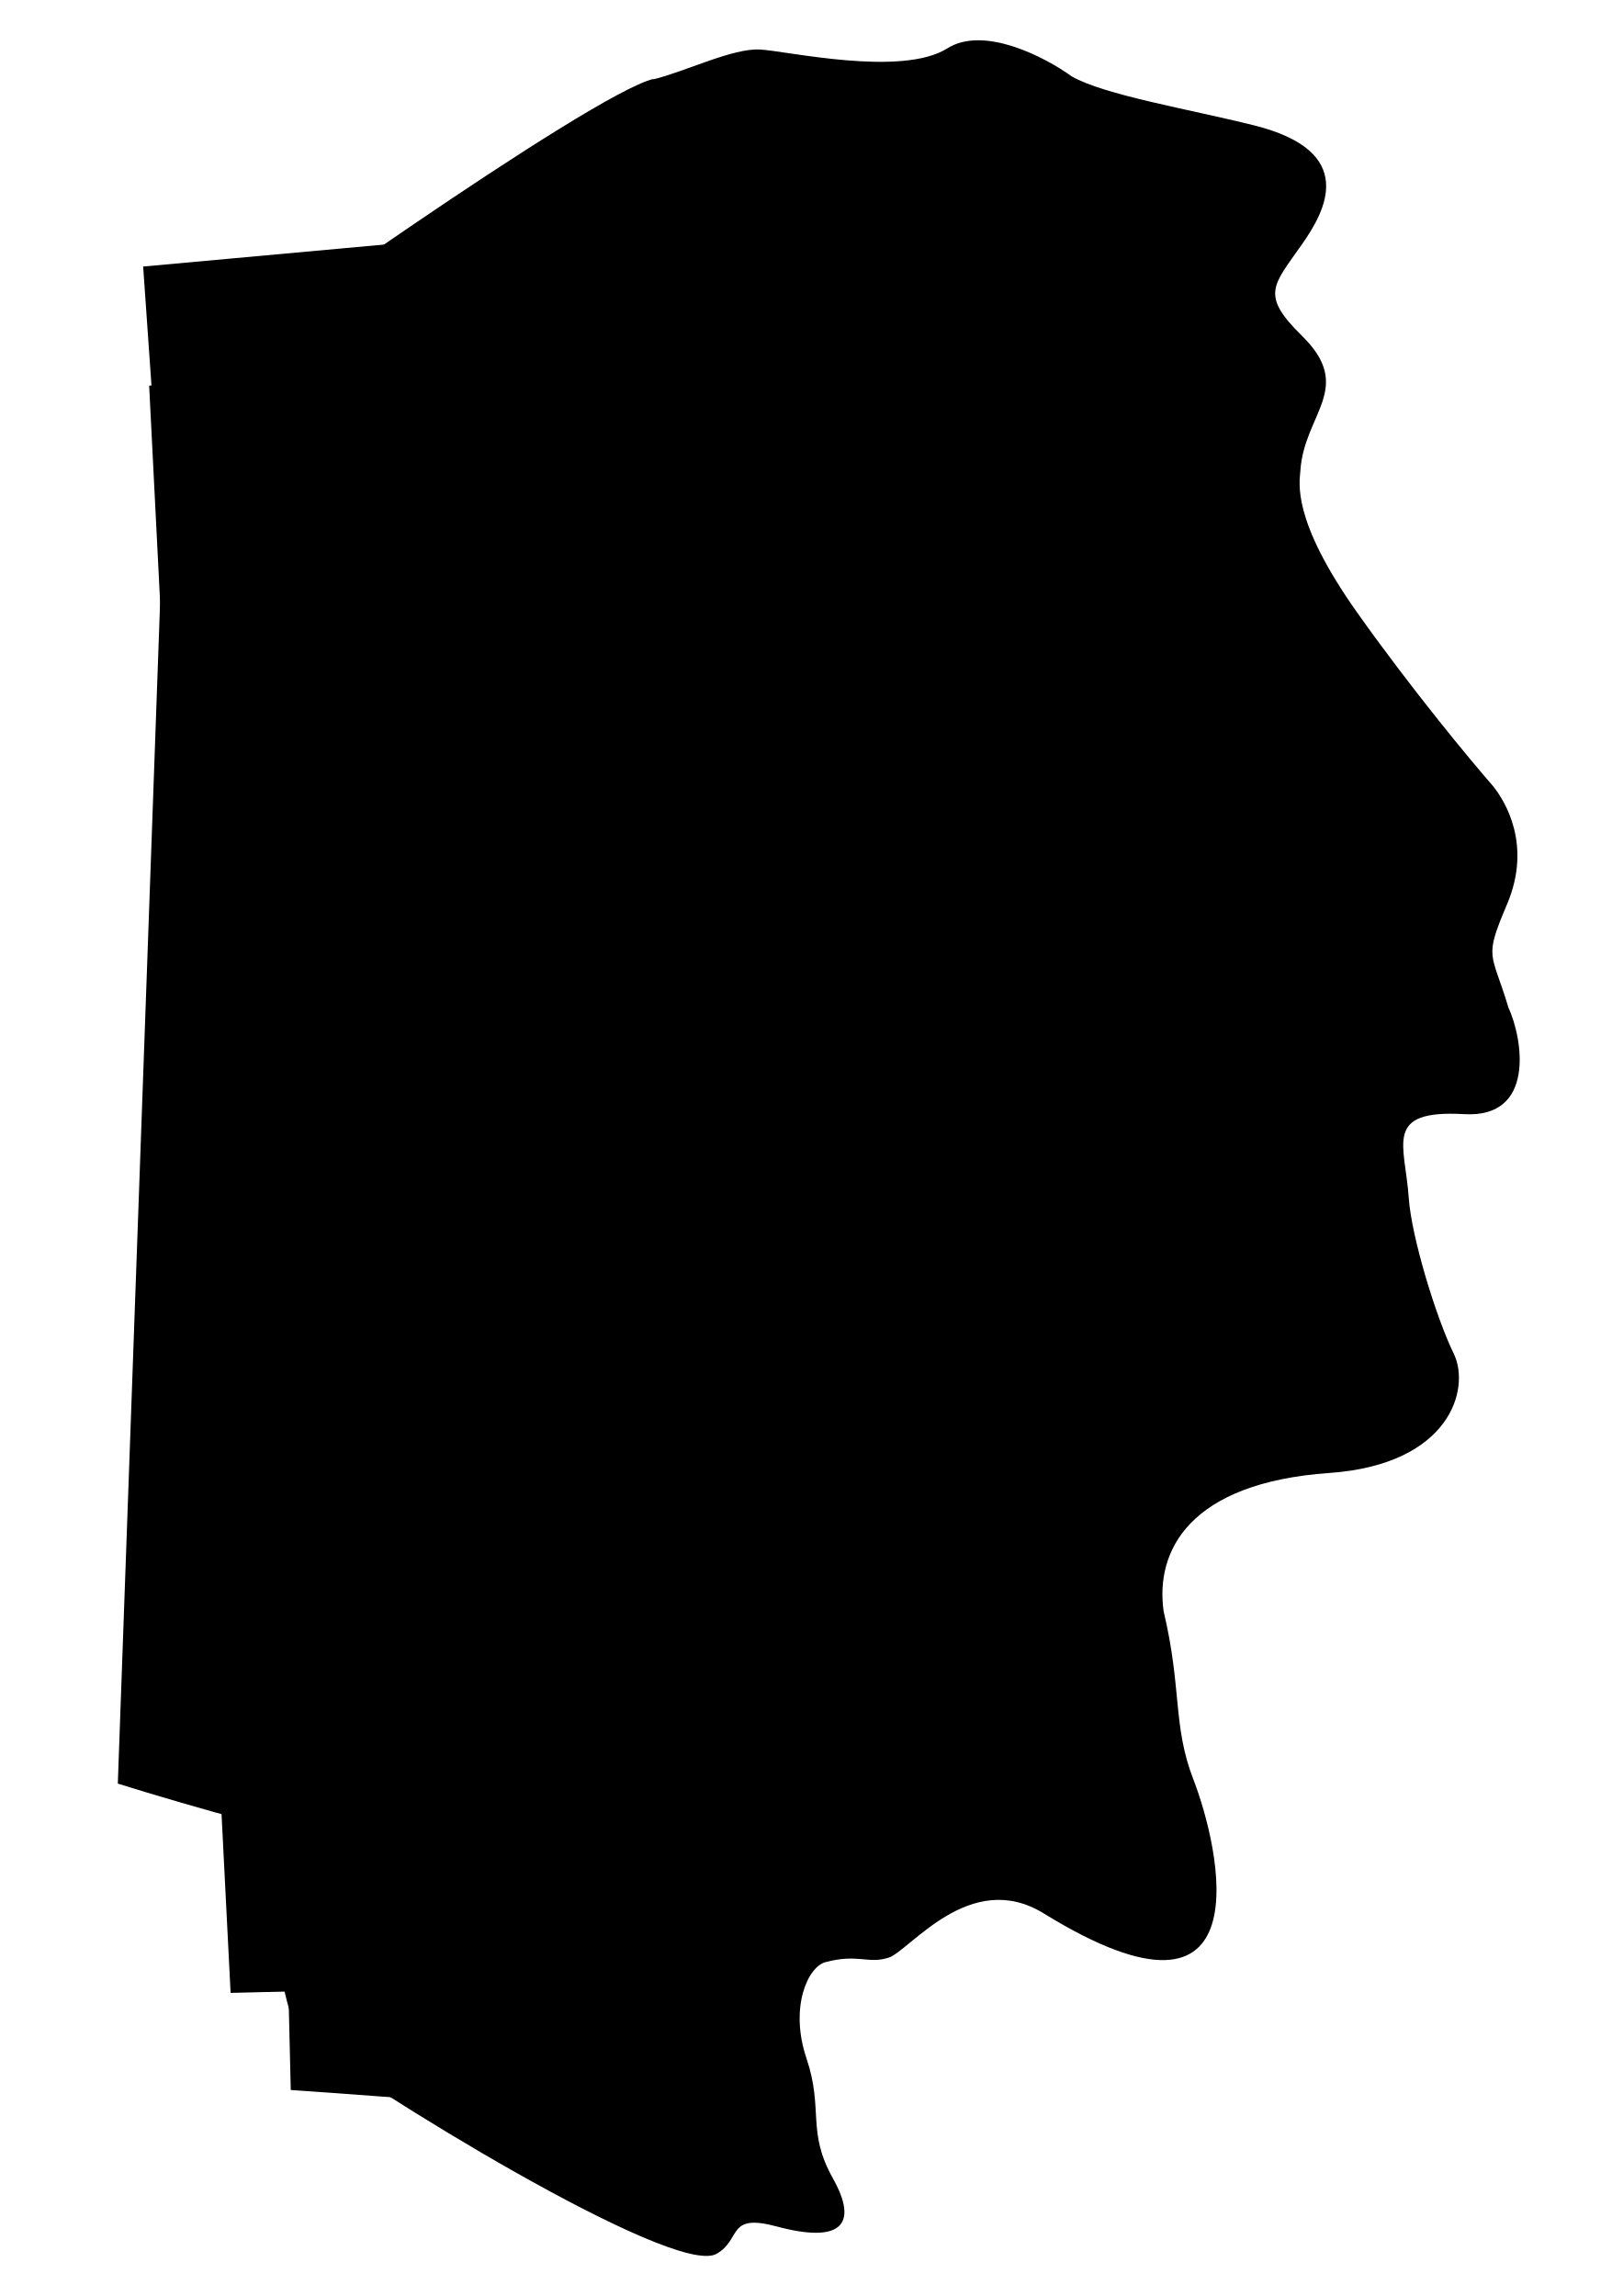
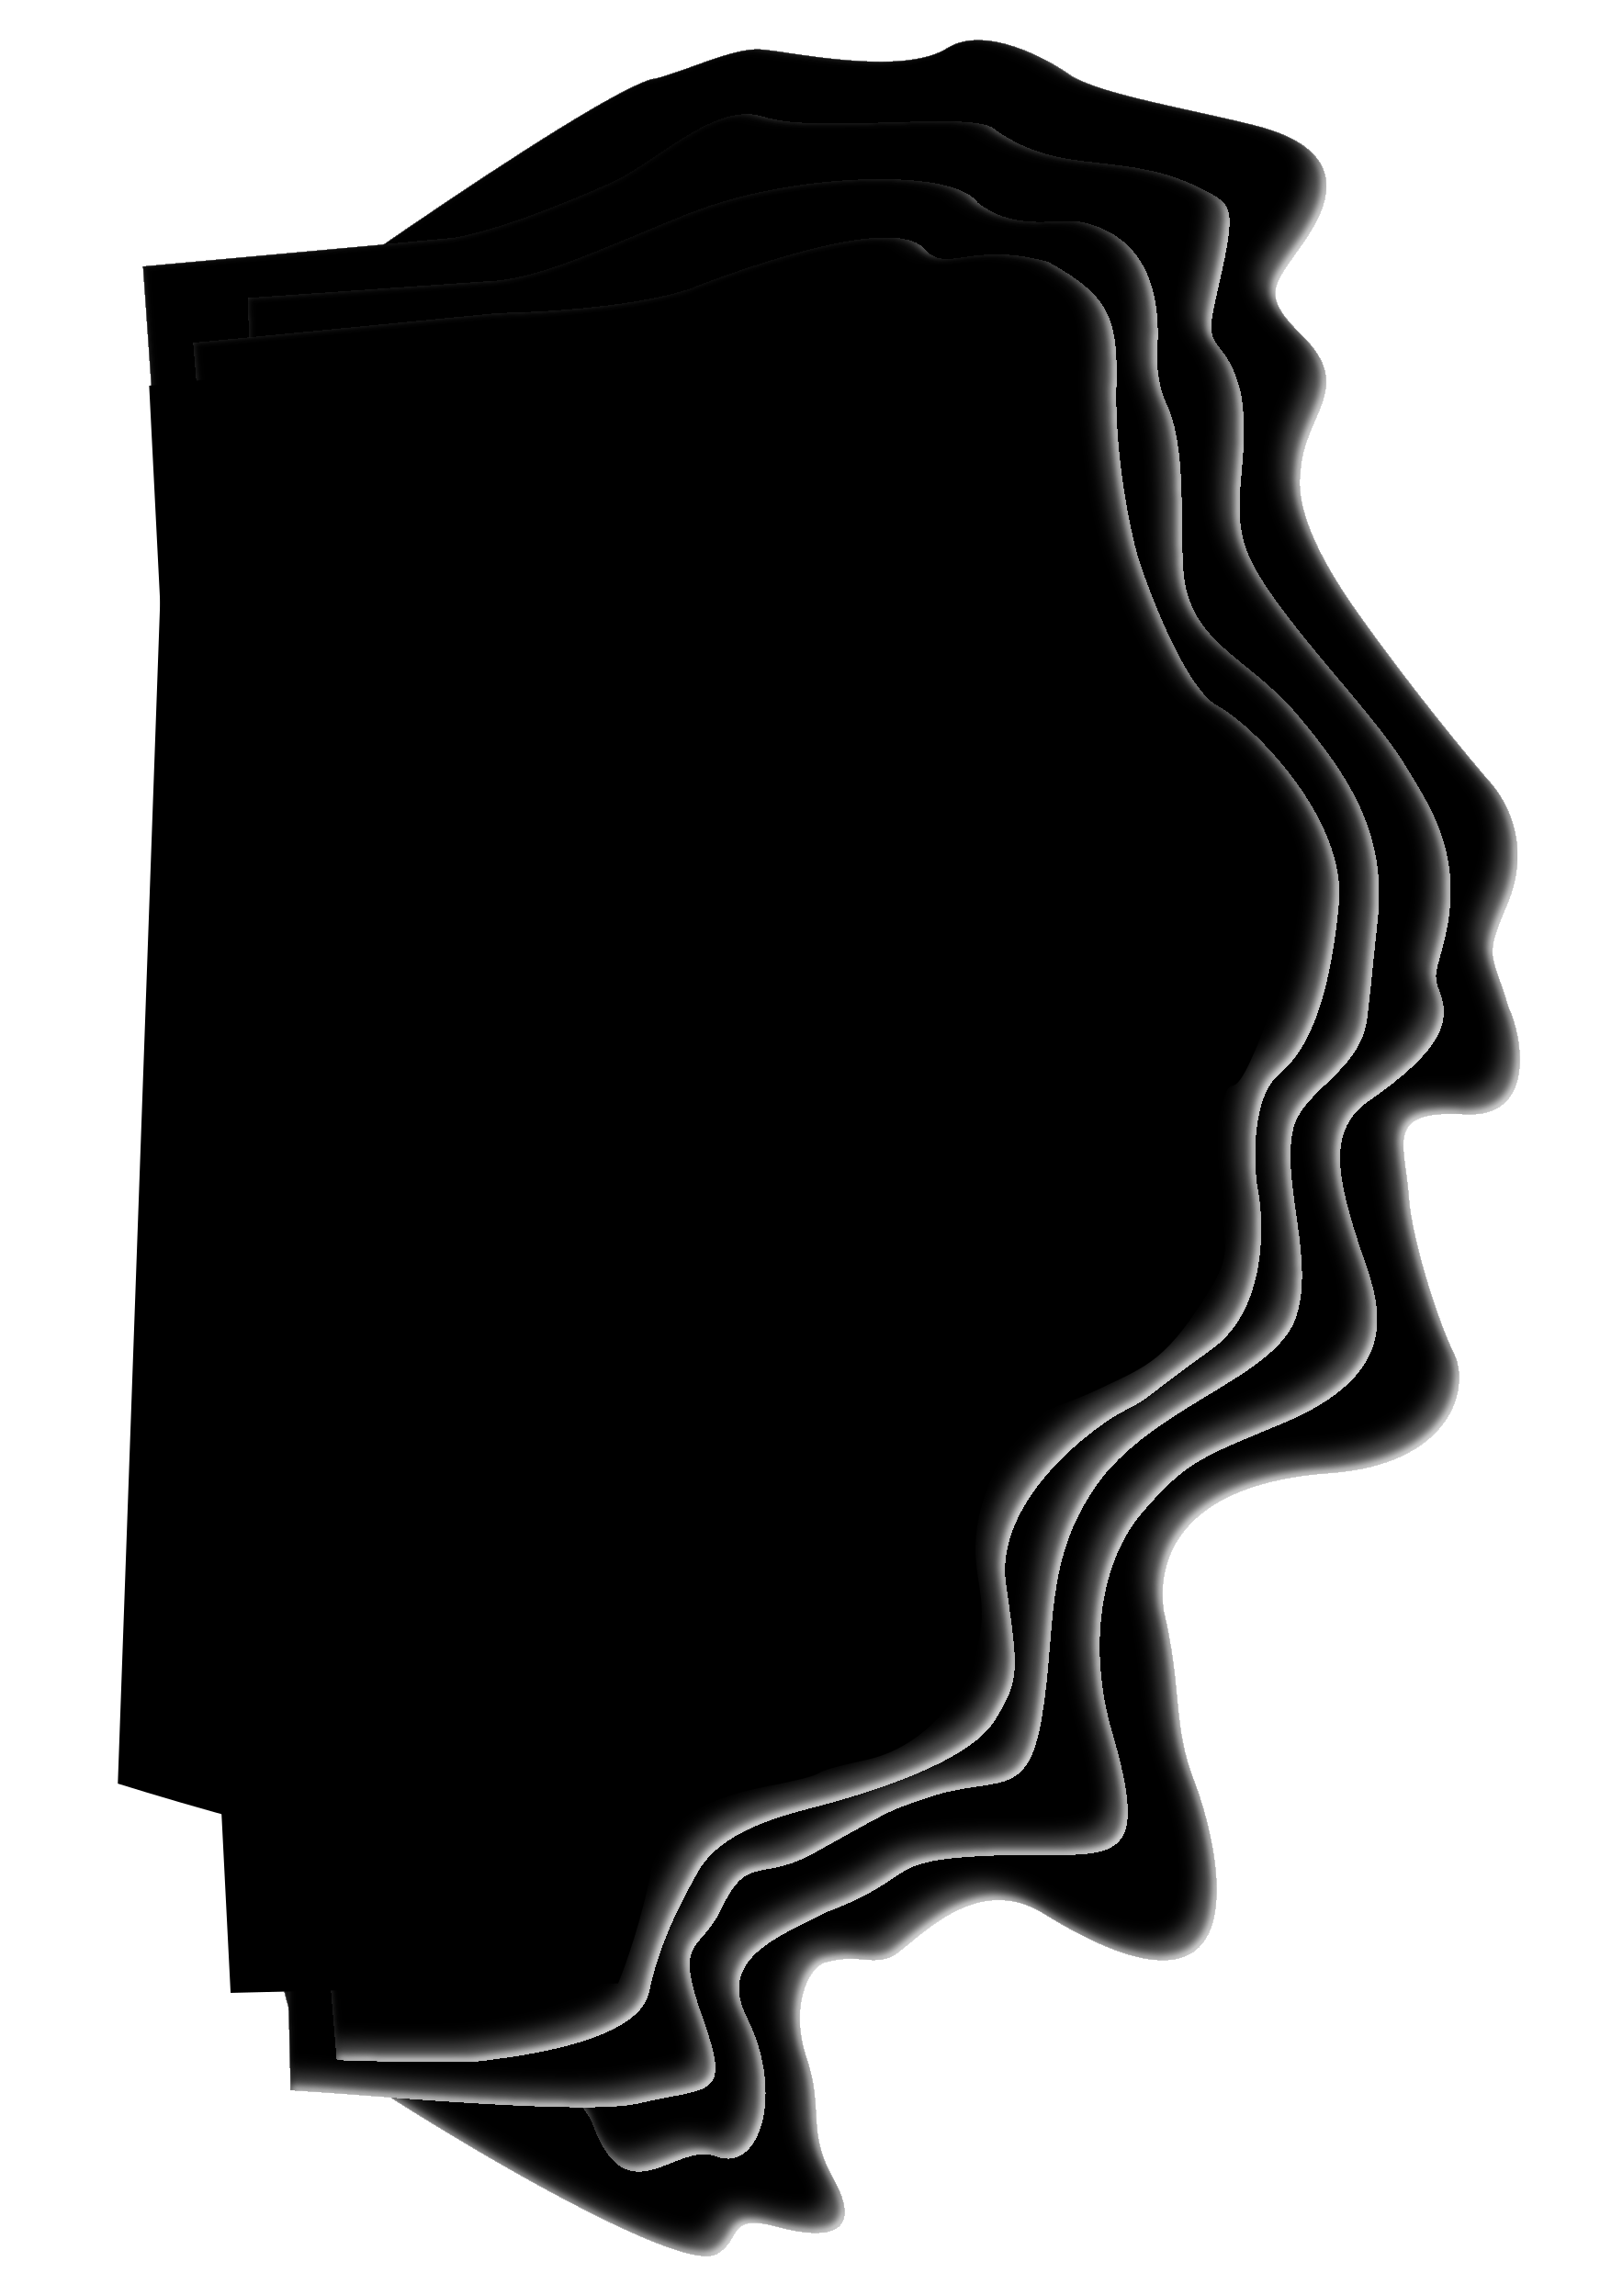
<svg xmlns="http://www.w3.org/2000/svg" id="topographyLeft" class="topography-left device observe" version="1.1" viewBox="0 0 833 1187">
  <defs>
    <filter id="inwards" width="1100" height="1633.76" filterUnits="userSpaceOnUse" color-interpolation-filters="sRGB">
      <feFlood flood-opacity="0" result="BackgroundImageFix" />
      <feBlend mode="normal" in="SourceGraphic" in2="BackgroundImageFix" result="shape" />
      <feColorMatrix in="SourceAlpha" type="matrix" values="0 0 0 0 0 0 0 0 0 0 0 0 0 0 0 0 0 0 127 0" result="hardAlpha" />
      <feOffset dx="-2" dy="-2" />
      <feGaussianBlur stdDeviation="2" />
      <feComposite in2="hardAlpha" operator="arithmetic" k2="-1" k3="1" />
      <feColorMatrix type="matrix" values="0 0 0 0 1 0 0 0 0 1 0 0 0 0 1 0 0 0 0.9 0" />
      <feBlend mode="normal" in2="shape" result="effect1_innerShadow_328_341" />
      <feColorMatrix in="SourceAlpha" type="matrix" values="0 0 0 0 0 0 0 0 0 0 0 0 0 0 0 0 0 0 127 0" result="hardAlpha" />
      <feOffset dx="-8" dy="-8" />
      <feGaussianBlur stdDeviation="5.2" />
      <feComposite in2="hardAlpha" operator="arithmetic" k2="-1" k3="1" />
      <feColorMatrix type="matrix" values="0 0 0 0 1 0 0 0 0 1 0 0 0 0 1 0 0 0 0.4 0" />
      <feBlend mode="normal" in2="effect1_innerShadow_328_341" result="effect2_innerShadow_328_341" />
      <feColorMatrix in="SourceAlpha" type="matrix" values="0 0 0 0 0 0 0 0 0 0 0 0 0 0 0 0 0 0 127 0" result="hardAlpha" />
      <feOffset dx="4" dy="4" />
      <feGaussianBlur stdDeviation="8.3" />
      <feComposite in2="hardAlpha" operator="arithmetic" k2="-1" k3="1" />
      <feColorMatrix type="matrix" values="0 0 0 0 0 0 0 0 0 0 0 0 0 0 0 0 0 0 0.15 0" />
      <feBlend mode="normal" in2="effect2_innerShadow_328_341" result="effect3_innerShadow_328_341" />
      <feColorMatrix in="SourceAlpha" type="matrix" values="0 0 0 0 0 0 0 0 0 0 0 0 0 0 0 0 0 0 127 0" result="hardAlpha" />
      <feOffset dx="1" dy="1" />
      <feGaussianBlur stdDeviation="1.5" />
      <feComposite in2="hardAlpha" operator="arithmetic" k2="-1" k3="1" />
      <feColorMatrix type="matrix" values="0 0 0 0 0 0 0 0 0 0 0 0 0 0 0 0 0 0 0.55 0" />
      <feBlend mode="normal" in2="effect3_innerShadow_328_341" result="effect4_innerShadow_328_341" />
    </filter>
  </defs>
-   <path class="path left" d="M337.8,40.8c-32.2,7.7-221.4,142.1-241.1,158.5,10.4,343,30.1,829.7,59.7,853.8,29.6,24.1,191.9,124.7,214,112.1,13.2-7.5,5-21.2,31.3-14.1,32.9,8.8,42.4-.8,28.8-25-13.6-24.3-4.7-35.5-13.6-61.9-8.9-26.4.7-47.4,9.8-49.8,16.9-4.5,21.8,1.1,32.6-2.3,10.8-3.4,42.1-46.4,80.2-22.9,115.6,71.2,90.9-34.3,77.4-69.2-10.8-27.9-5.9-47-15.4-87-4.4-31.1,13.1-66.4,85.7-71.5,62.5-4.4,73-43.6,64.3-61.6-9-18.4-21.9-60.2-23.3-80.7-1.9-27.8-13.4-45.6,28.8-43.2,36.7,2.1,30.3-38.7,22.7-55.2-8.7-29.1-12.9-24.6-.6-53.5,12.9-30.6-1.1-53.2-7.4-61-11.9-13.6-42.5-50.6-70-89.4-34.4-48.5-29.9-67.5-29.5-73.6,1.9-29.4,28.2-42.7.9-69.6-21.9-21.5-15-26,.2-47.8,11.7-16.8,29-47.6-25.1-61.1-33.6-8.4-77.2-15.6-94.2-25.3-13.5-9.8-45.3-26.5-64.3-14.5-23.7,14.9-82.6,1.4-96.8.6-14.2-.8-38.6,11.4-55.1,15.4Z" />
-   <path class="path left" d="M315.3,95c-24.3,10.8-56.4,23.7-80.2,28.1l-161.1,14.7,58.6,838.5c16.6,14,159.6,83.6,174.1,122.1,18.1,48.1,42.1,7.9,63.9,16.3,21.8,8.4,34.9-32.3,15.4-71.2-15.7-31.1,15.5-42.2,41.7-55.4,44-16.7,29.8-25.3,72.1-28.3,70.6-4.9,98.1,15.3,74.9-64-12.7-43.4-6.3-88.9,15.7-114.2,22.8-26.3,29.7-28.1,72.1-45.8,62.5-26,51-59.6,42.3-84.9l-.3-.8c-14.5-42.4-18.5-66.3,3-81.2,36-25,42.5-40.2,36.8-55-4-10.5-2.1-11.1,2-27.4,10.8-43.2-6.5-68.4-20.7-91.6-16.4-26.9-62-72.1-78.1-102.8-15-28.4-.2-52.4-6.2-88.3-7.9-32.4-20.2-18.5-13.3-48.4,10.6-46.2,10.2-48.4-3.9-56-42.7-23-74.9-6.4-110.9-32.9-12.3-9.1-91.9,3-118.9-6-24.4-8.1-55.2,24-78.9,34.5Z" />
-   <path class="path left" d="M357.7,109.9c-49.4,19.9-80.1,35.3-107.3,35.8l-122,8.5,21.9,926.3c49.8,3.2,153.1,12.9,179.3,6.8,38.4-9,48.3-2.1,33.3-44.3-15-42.2-1.4-33,9.8-56.4,13.1-27.5,19.1-14.6,44.8-27.1,46.2-25.5,39.2-22.5,60.5-29.9,37.2-13.1,53,3.2,60.5-42.8,7.4-45,.9-79.3,27.3-118,28.7-42,92.4-56,103.7-87.4,10.4-29-7.5-69.7-1.3-97.6,4.6-20.5,35.2-30,38.4-58,3.7-32.4,0,0,5.4-50.8,4.5-42.6-13.6-72.1-41.2-104.9-26-30.9-56.6-37.2-59.3-75.1-1.9-27.5,1.9-64.4-9.1-86.8-2.6-5.2-5.1-16.8-4.4-26.7,2.9-43.9-15.8-61-38.1-66.3-12-2.9-35.2,5.5-54.7-10.3-13.7-18.8-98.2-14.7-147.6,5.2Z" />
-   <path class="path left" d="M359.9,148.4c-27,10.2-79.1,13.3-101.8,13.6l-158,15.4,74.2,887.5c21.3.7,66,1.7,74.6.4,10.7-1.6,80.5-8.2,86.4-35.5,4.5-21,12-38.5,25.1-62,13.5-24.2,51.1-30.9,69.4-36.1,18.3-5.2,70.5-20.5,84.1-42.3,13.6-21.8,12.1-26,5.9-70.6-6.2-44.6,47.9-83.1,61.3-89.7,13.4-6.6,9.5-6.3,45-31.7,28.4-20.4,27.6-64.5,23.6-84-2-14.6-2.6-46.7,11.5-58.4,17.6-14.7,26.7-45.6,30.7-88,4-42.3-42.8-91-62.6-101.8-15.9-8.6-34.2-55.1-41.4-77.3-4.1-14.7-12-53.2-11-88.9,1-35.8-5-46.5-35.2-63.4-40.2-11.1-52.1,6.6-64.2-6.8-15-16.7-84,6.7-117.8,19.5Z" />
+   <path filter="url(#inwards)" class="path left" d="M337.8,40.8c-32.2,7.7-221.4,142.1-241.1,158.5,10.4,343,30.1,829.7,59.7,853.8,29.6,24.1,191.9,124.7,214,112.1,13.2-7.5,5-21.2,31.3-14.1,32.9,8.8,42.4-.8,28.8-25-13.6-24.3-4.7-35.5-13.6-61.9-8.9-26.4.7-47.4,9.8-49.8,16.9-4.5,21.8,1.1,32.6-2.3,10.8-3.4,42.1-46.4,80.2-22.9,115.6,71.2,90.9-34.3,77.4-69.2-10.8-27.9-5.9-47-15.4-87-4.4-31.1,13.1-66.4,85.7-71.5,62.5-4.4,73-43.6,64.3-61.6-9-18.4-21.9-60.2-23.3-80.7-1.9-27.8-13.4-45.6,28.8-43.2,36.7,2.1,30.3-38.7,22.7-55.2-8.7-29.1-12.9-24.6-.6-53.5,12.9-30.6-1.1-53.2-7.4-61-11.9-13.6-42.5-50.6-70-89.4-34.4-48.5-29.9-67.5-29.5-73.6,1.9-29.4,28.2-42.7.9-69.6-21.9-21.5-15-26,.2-47.8,11.7-16.8,29-47.6-25.1-61.1-33.6-8.4-77.2-15.6-94.2-25.3-13.5-9.8-45.3-26.5-64.3-14.5-23.7,14.9-82.6,1.4-96.8.6-14.2-.8-38.6,11.4-55.1,15.4Z" />
+   <path filter="url(#inwards)" class="path left" d="M315.3,95c-24.3,10.8-56.4,23.7-80.2,28.1l-161.1,14.7,58.6,838.5c16.6,14,159.6,83.6,174.1,122.1,18.1,48.1,42.1,7.9,63.9,16.3,21.8,8.4,34.9-32.3,15.4-71.2-15.7-31.1,15.5-42.2,41.7-55.4,44-16.7,29.8-25.3,72.1-28.3,70.6-4.9,98.1,15.3,74.9-64-12.7-43.4-6.3-88.9,15.7-114.2,22.8-26.3,29.7-28.1,72.1-45.8,62.5-26,51-59.6,42.3-84.9l-.3-.8c-14.5-42.4-18.5-66.3,3-81.2,36-25,42.5-40.2,36.8-55-4-10.5-2.1-11.1,2-27.4,10.8-43.2-6.5-68.4-20.7-91.6-16.4-26.9-62-72.1-78.1-102.8-15-28.4-.2-52.4-6.2-88.3-7.9-32.4-20.2-18.5-13.3-48.4,10.6-46.2,10.2-48.4-3.9-56-42.7-23-74.9-6.4-110.9-32.9-12.3-9.1-91.9,3-118.9-6-24.4-8.1-55.2,24-78.9,34.5Z" />
+   <path filter="url(#inwards)" class="path left" d="M357.7,109.9c-49.4,19.9-80.1,35.3-107.3,35.8l-122,8.5,21.9,926.3c49.8,3.2,153.1,12.9,179.3,6.8,38.4-9,48.3-2.1,33.3-44.3-15-42.2-1.4-33,9.8-56.4,13.1-27.5,19.1-14.6,44.8-27.1,46.2-25.5,39.2-22.5,60.5-29.9,37.2-13.1,53,3.2,60.5-42.8,7.4-45,.9-79.3,27.3-118,28.7-42,92.4-56,103.7-87.4,10.4-29-7.5-69.7-1.3-97.6,4.6-20.5,35.2-30,38.4-58,3.7-32.4,0,0,5.4-50.8,4.5-42.6-13.6-72.1-41.2-104.9-26-30.9-56.6-37.2-59.3-75.1-1.9-27.5,1.9-64.4-9.1-86.8-2.6-5.2-5.1-16.8-4.4-26.7,2.9-43.9-15.8-61-38.1-66.3-12-2.9-35.2,5.5-54.7-10.3-13.7-18.8-98.2-14.7-147.6,5.2Z" />
+   <path filter="url(#inwards)" class="path left" d="M359.9,148.4c-27,10.2-79.1,13.3-101.8,13.6l-158,15.4,74.2,887.5c21.3.7,66,1.7,74.6.4,10.7-1.6,80.5-8.2,86.4-35.5,4.5-21,12-38.5,25.1-62,13.5-24.2,51.1-30.9,69.4-36.1,18.3-5.2,70.5-20.5,84.1-42.3,13.6-21.8,12.1-26,5.9-70.6-6.2-44.6,47.9-83.1,61.3-89.7,13.4-6.6,9.5-6.3,45-31.7,28.4-20.4,27.6-64.5,23.6-84-2-14.6-2.6-46.7,11.5-58.4,17.6-14.7,26.7-45.6,30.7-88,4-42.3-42.8-91-62.6-101.8-15.9-8.6-34.2-55.1-41.4-77.3-4.1-14.7-12-53.2-11-88.9,1-35.8-5-46.5-35.2-63.4-40.2-11.1-52.1,6.6-64.2-6.8-15-16.7-84,6.7-117.8,19.5Z" />
  <path class="path left" d="M399.1,163.5c-36,8.4-95.6,12.9-144,17l-4.7.3-173.3,18.6,42.1,830.9,200.3-4.9c3.7-8.8,12.4-33.1,17.5-60.2,6.3-33.8,51.1-39.8,67.6-43.3,30.7-6.5,5.8-3.9,43.4-12.1,37.6-8.3,61.6-48.1,59.4-80-1.2-17.8-9.2-32.7,6.1-68,15.3-35.3,25.1-29.6,54.6-43.7,25.6-12.2,35.4-14.6,59.4-54.9,16.5-27.6-8.8-39.3,1.6-82,9.7-39.7,4,2.3,23.2-46.7,26.5-67.7-11.4-126.9-32.4-146.8-34.4-32.7-28.6-37.9-42.5-68.1-6.3-19.6-15.4-41-20.4-86.6-4.7-43.4-17.9-69.4-56.2-78.8-31.9-7.9-72.2,2.4-101.6,9.3Z" />
  <path class="path left" d="M384.9,183.1c-48.2,12-79,5.5-115.2,8.1l-28.9,2,10.7,16.6c23.5,0,88.2-2.9,121.2-.7,41.4,2.7,19.5,7.3,59.1,34,38.9,26.2,76.6,23.7,94.9,67.9,13.4,32.4,26.7,16.3,23.8-25.1-11.7-62.4-26.3-53.2-20.1-82.2,6.2-29-74.6-38.3-145.7-20.6Z" />
  <path class="path left" d="M388.3,238.3c-16.4-20.8-103.8-15.1-145.5-11.5l-5.2.4-152.2,10.6-24.5,684.3c77.5,24.2,233.2,65.8,235.8,38.5,3.3-34,71.6-60,113.5-63,41.8-2.9,83.4-34.4,80.5-75.8-2.5-35.8-24.7-67.3,28.8-102.6,45.6-30.1,55.8-20.8,84.4-57,17.1-21.6-4.4-62.5-5.6-79.8-2.2-31,11.7-19,24-41.5,17.7-32.4,17.3-68.4,13.7-89.8-5.2-30.8-47.7-86.8-64.6-80.4-17.2,6.5-31.6-14.7-45-23.3-20-12.9.5-29.5-63.7-61.9-71.4-36-61.1-30.4-74.4-47.2Z" />
  <path class="path left" d="M363.4,254.8c-32-15.6-108.6-9.6-151.2-5.9l-76.8,5.4,33.5,671.1c61.2-12.5,179.8-37.3,209.2-39.3,49.6-3.5,83.2-26.1,90.7-72.6,6-37.7-25-47.7,8.7-92,37.2-48.9,115.7-37.6,101.6-95.9-16.7-69.5,20.2-64.3,30.2-119.6,17-94.2-30-83.6-79.6-128.8-57.4-52.3-97.7-88.9-166.3-122.3Z" />
  <path class="path left" d="M390.3,297.2c-12.9-23.7-86.9-26.8-122.2-25.4l-46.9,4.9c-11.9-.2-16.4,99.7,49.8,124.6,79.6,29.9,69,4.4,146.9-13.7,40.4-9.4,56.5-33.9,19.6-52.6-6.1-3.9-34.3-14.2-47.2-37.8Z" />
  <path class="path left" d="M385.2,424c-31.4,22-99.8,14.1-131.3,5.7l.2,3.5-91.1-25.7-14.2,428.7c29.5,40.4,95.6,94.8,171.3,38.7,28.4-21.1,80.3,1.3,107.3-20.5,40.6-32.7,10-67.4,12-113.9.7-16.8,34.9-58.8,65.6-65.7,19-4.3,61-26.8,55.5-55.5-3.1-16.2-27.2-10.2,6.3-71.1,33.4-60.8,18.4-69.3,9.2-103.4-10.2-37.9-55.5-13.5-69.9-45-14.3-31.5-81.7-3.4-121,24.1Z" />
  <path class="path left" d="M419.3,440.7c27.1-19.2,50.1-26.1,78.1-11.5,52.1,20.2,35.6,26.1,55.9,55.5,18.9,27.4-17.6,40-16.1,61.3,2,28.5-25.2,6.8-48.9,7.3-30.7.7-45,7.5-83.5-11-52.1-25-39.6-38.6-27.5-57.1,21.2-32.3,8.1-20.5,42-44.5Z" />
  <path class="path left" d="M346.3,517.8c-13.7-53.2,44.1-62.9-35.3-64.7l-41.7-1.4-11.4,10.3-87.4,39-34,337.4c38.6,19.3,152.8,79.2,169.8,29.3,15.8-46.6,71.5-24.9,90.4-21.5,18.9,3.4,31.7-43,21.6-81.3-10-38.3-7.5-57.8,33.1-78.2,28.9-14.5,28.1-26.7,63.1-39.5,39.7-14.5,16.6-59.7-2.7-63.1-10.7-1.9-6.8-16.4-61.8-3.5-38.7,9.1-94.7-28.2-103.6-63Z" />
  <path class="path left" d="M331.8,540c-19.8-58.2-34.5-78.6-60.1-47.3l-113.5,55.7,20.6,295.2c39.9,10.7,107.6,26.2,131.6-6,24.3-32.6,33.3-21.5,64.9-15.9,11.5,2,31.2-34.2,19.5-61.5-9.4-21.8,11.2-57.1,22.6-72.1,16.8-21.8,39.1-26.7,64.9-46.9,48.5-38.1-3.5-49.6-60.7-40.9-14.6,2.2-65.1,12.3-89.8-60.4Z" />
  <path class="path left" d="M341.5,598.7c-20.2-40.6-41.3-49.7-61.5-55.9-36.8,14.6-110.7,52.6-112.1,57.2-1.4,4.6-6.7,95.7-9.2,140.6,48.7,34.9,139.7,100.1,150.9,75.7,12.8-27.8,18.5-26.9,46-18.4,23.3,7.2,16-31,19.1-67.2,2.3-27,13-39.5,54.7-73.6,41.6-34.1,28.6-49.7.9-37.3-25.5,6.8-75.7,4.8-88.6-21.1Z" />
  <path class="path left" d="M311.7,598.2l-65.1-34c-10.7,57.7-21,141.5,3,162.7,51.2,45.2,87.9,65.9,101.4,38.4,16.3-33.2,4-53,9.8-71.8,6.9-16.4,30.9-41.1.4-55.9-21.1-10.2-21.3-18-49.6-39.4Z" />
</svg>
